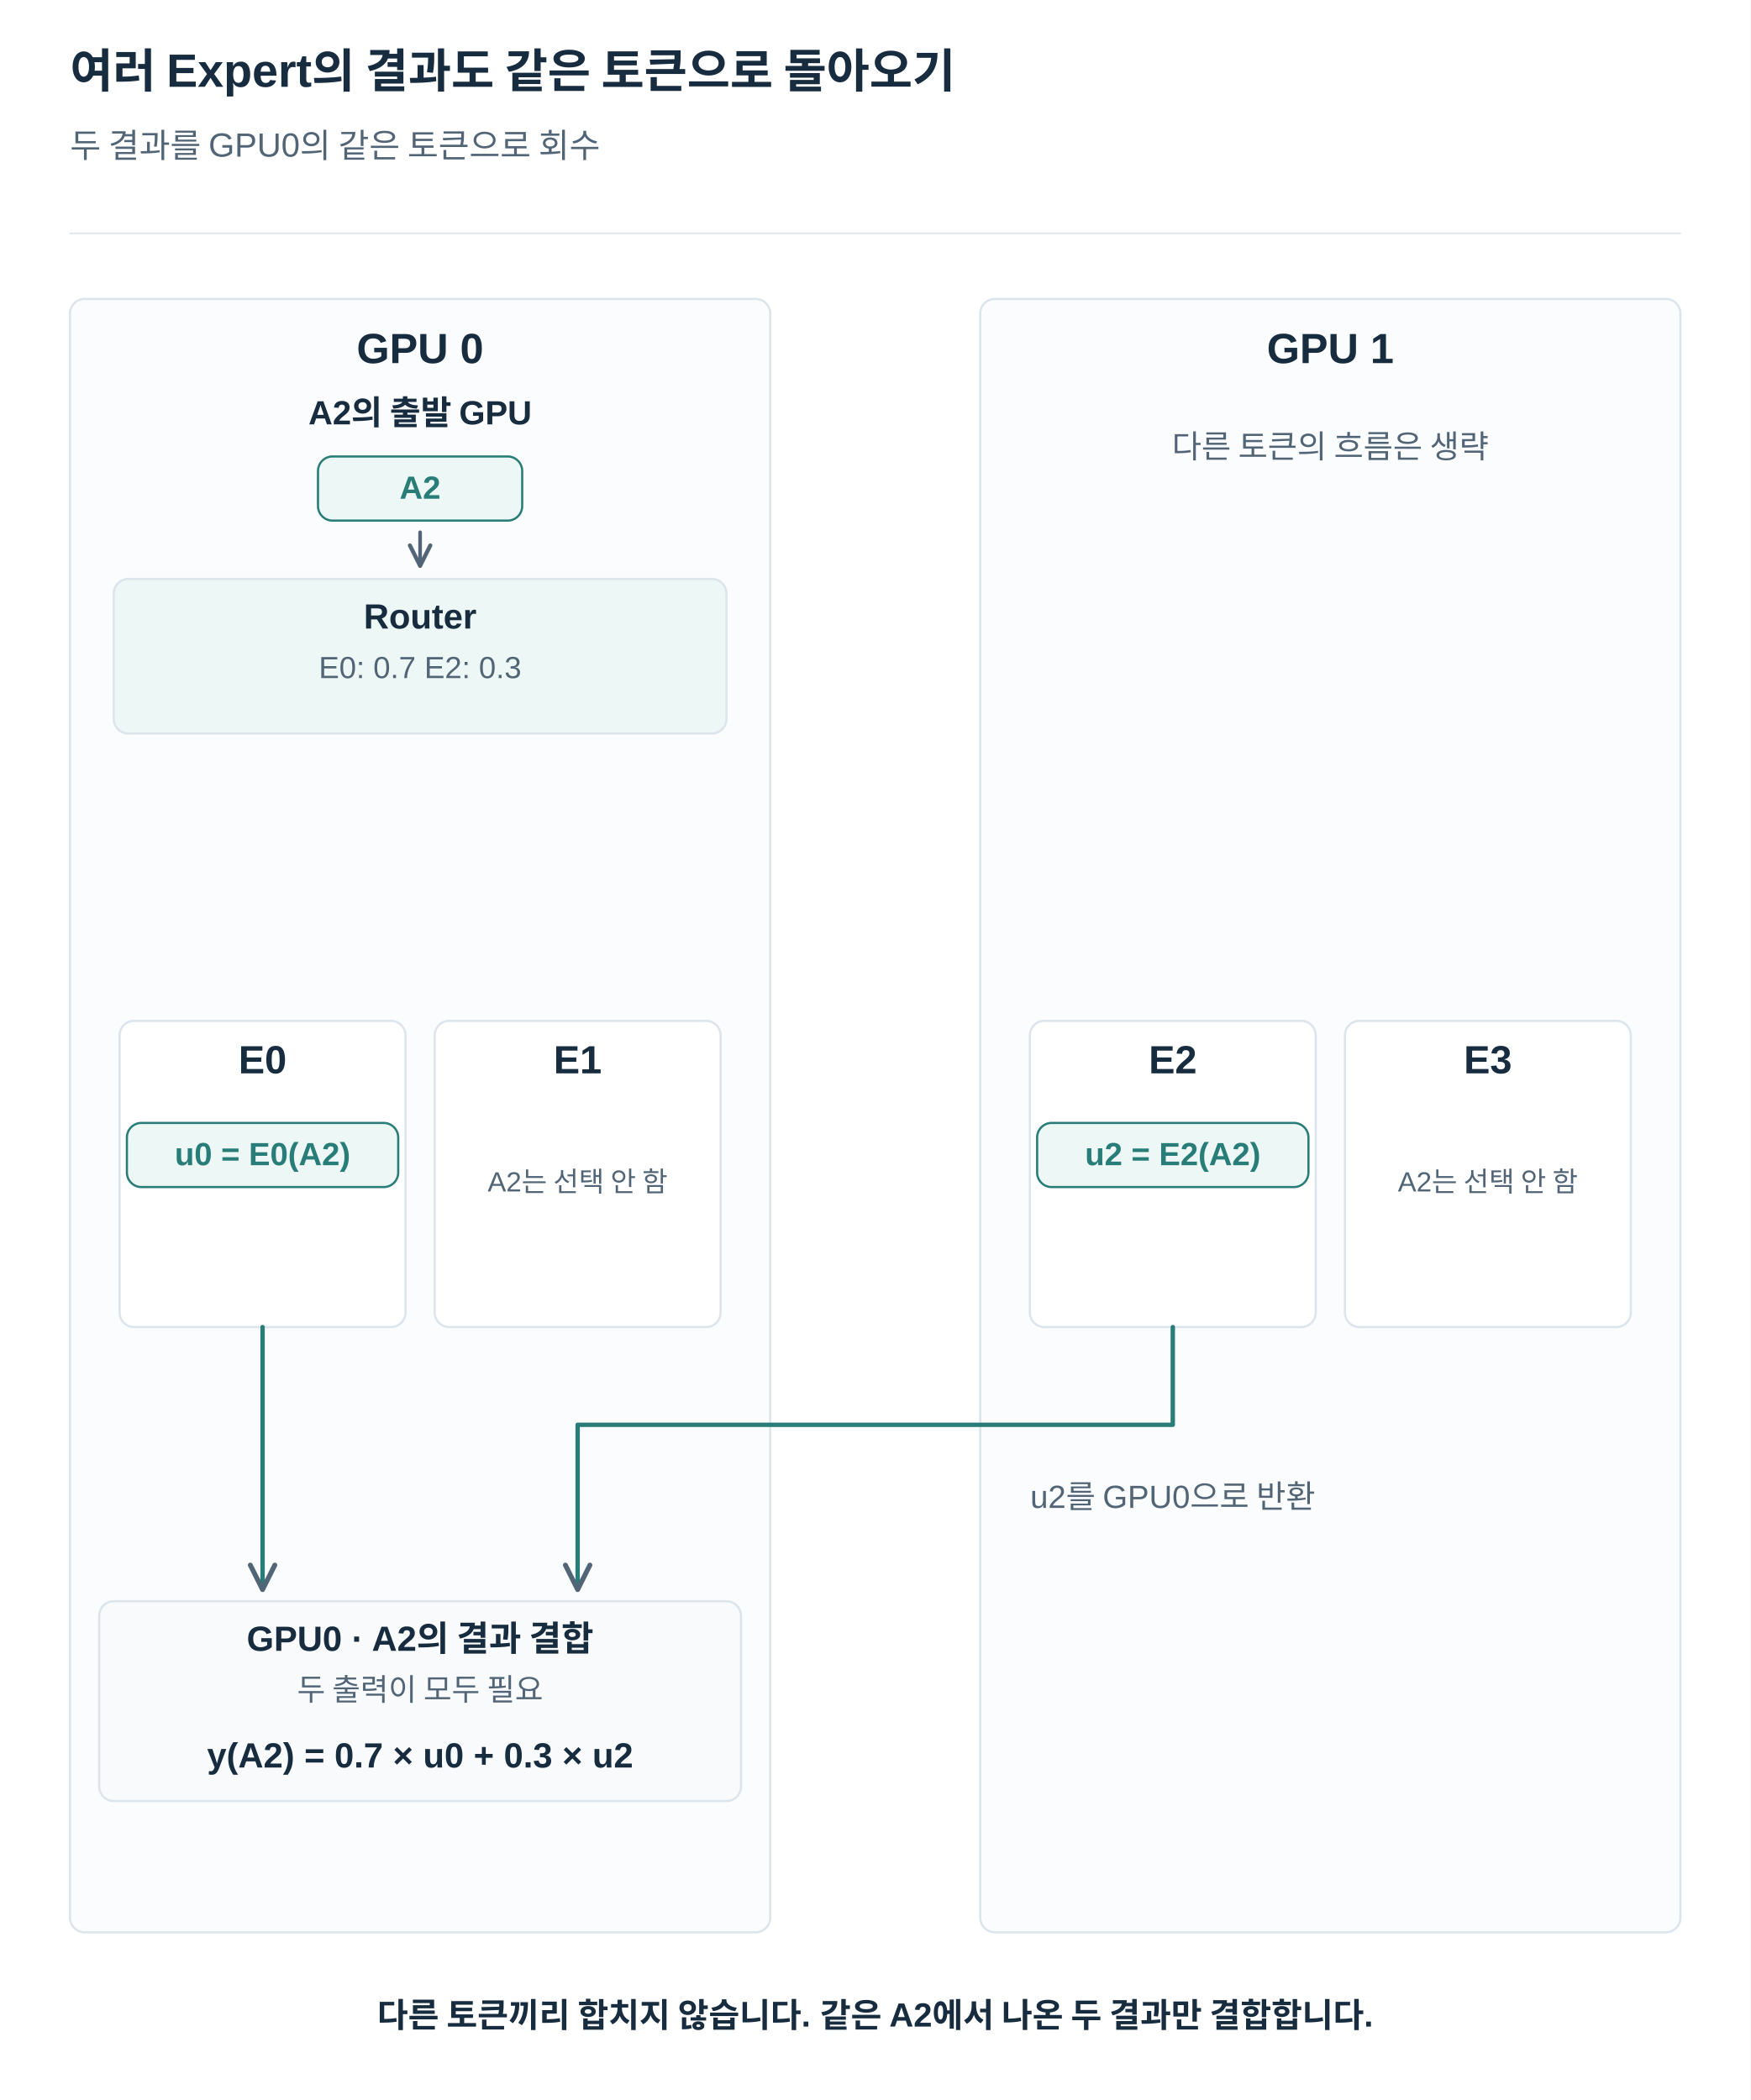
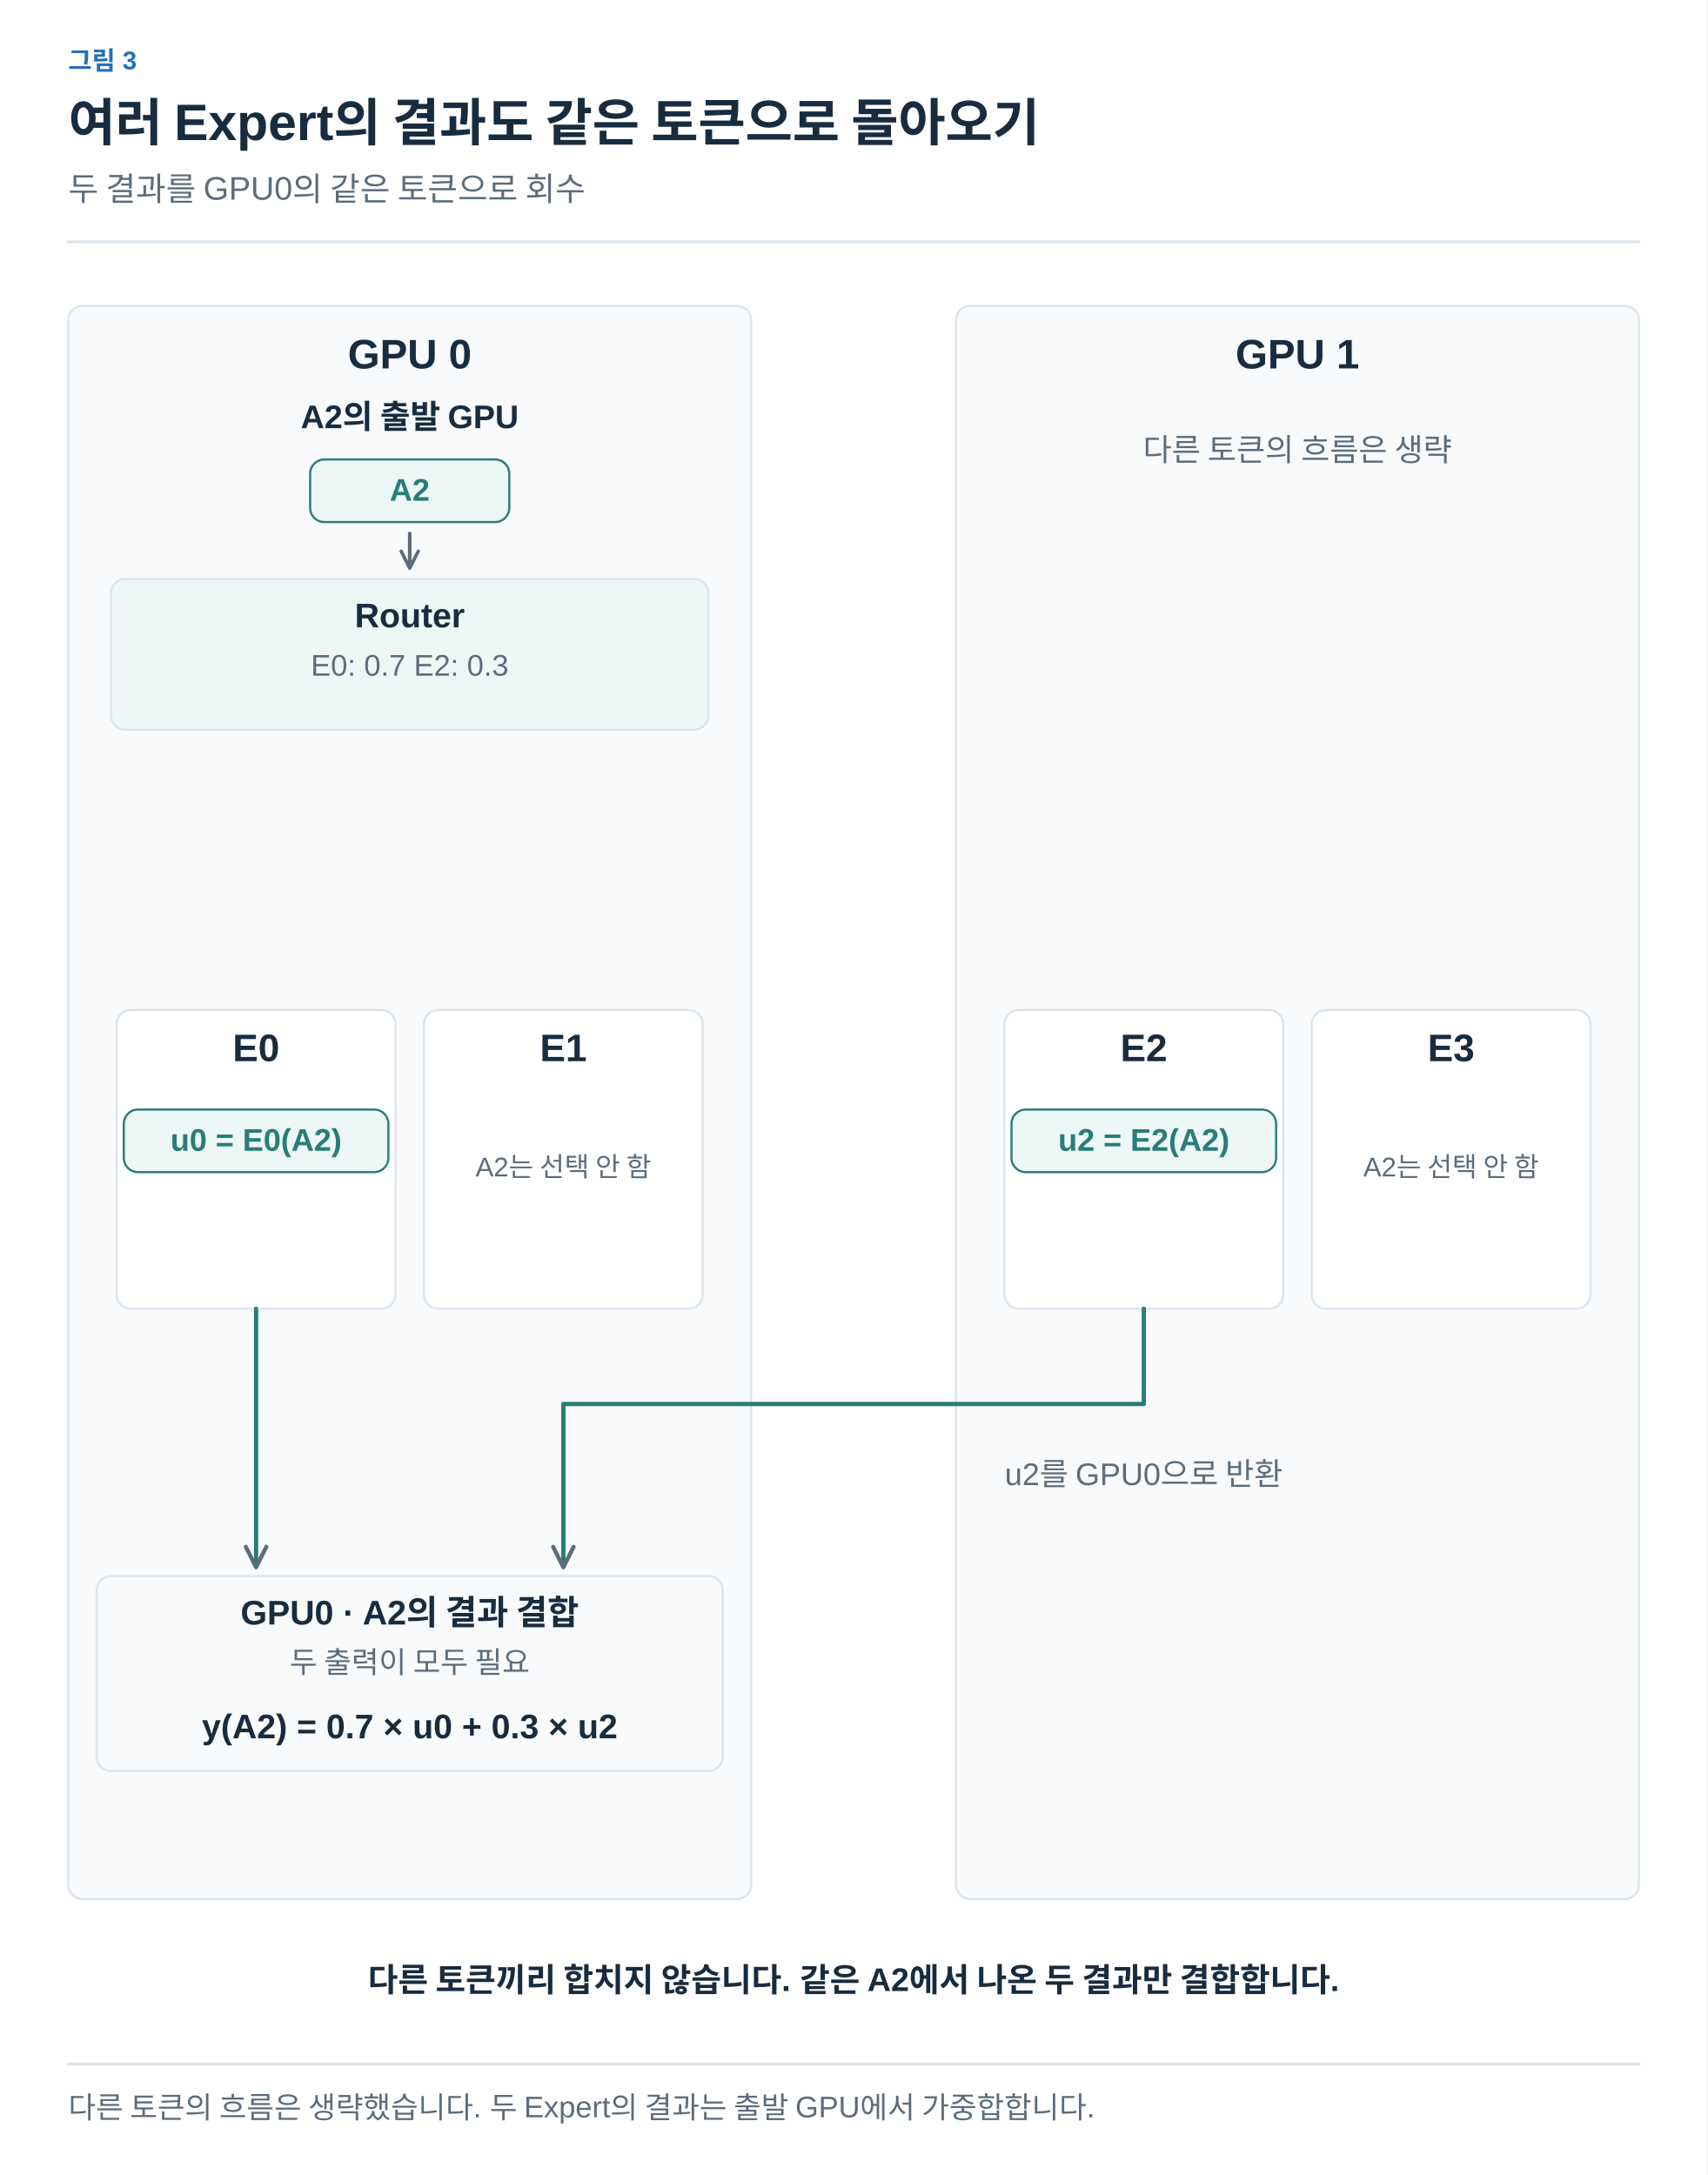
- <svg xmlns="http://www.w3.org/2000/svg" width="1200" height="1440" viewBox="0 0 1200 1440" role="img" aria-labelledby="title desc">
+ <svg xmlns="http://www.w3.org/2000/svg" width="1200" height="1529" viewBox="0 0 1200 1529" role="img" aria-labelledby="title desc">
  <defs>
-     <marker id="arrow" viewBox="0 0 10 10" refX="9" refY="5" markerWidth="7" markerHeight="7" orient="auto">
-       <path d="M1 1 L9 5 L1 9" fill="none" stroke="#526577" stroke-width="1.6" />
+     <marker id="arrow-ink" viewBox="0 0 10 10" refX="8" refY="5" markerWidth="6" markerHeight="6" orient="auto">
+       <path d="M1 1 L9 5 L1 9" fill="none" stroke="#182C40" stroke-width="1.6" />
+     </marker>
+     <marker id="arrow-muted" viewBox="0 0 10 10" refX="8" refY="5" markerWidth="6" markerHeight="6" orient="auto">
+       <path d="M1 1 L9 5 L1 9" fill="none" stroke="#5C6C7C" stroke-width="1.6" />
+     </marker>
+     <marker id="arrow-line" viewBox="0 0 10 10" refX="8" refY="5" markerWidth="6" markerHeight="6" orient="auto">
+       <path d="M1 1 L9 5 L1 9" fill="none" stroke="#DCE4EC" stroke-width="1.6" />
+     </marker>
+     <marker id="arrow-paper" viewBox="0 0 10 10" refX="8" refY="5" markerWidth="6" markerHeight="6" orient="auto">
+       <path d="M1 1 L9 5 L1 9" fill="none" stroke="#FFFFFF" stroke-width="1.6" />
+     </marker>
+     <marker id="arrow-blue" viewBox="0 0 10 10" refX="8" refY="5" markerWidth="6" markerHeight="6" orient="auto">
+       <path d="M1 1 L9 5 L1 9" fill="none" stroke="#2470BB" stroke-width="1.6" />
+     </marker>
+     <marker id="arrow-teal" viewBox="0 0 10 10" refX="8" refY="5" markerWidth="6" markerHeight="6" orient="auto">
+       <path d="M1 1 L9 5 L1 9" fill="none" stroke="#287D78" stroke-width="1.6" />
+     </marker>
+     <marker id="arrow-orange" viewBox="0 0 10 10" refX="8" refY="5" markerWidth="6" markerHeight="6" orient="auto">
+       <path d="M1 1 L9 5 L1 9" fill="none" stroke="#B55B22" stroke-width="1.6" />
+     </marker>
+     <marker id="arrow-purple" viewBox="0 0 10 10" refX="8" refY="5" markerWidth="6" markerHeight="6" orient="auto">
+       <path d="M1 1 L9 5 L1 9" fill="none" stroke="#7954A3" stroke-width="1.6" />
+     </marker>
+     <marker id="arrow-gray" viewBox="0 0 10 10" refX="8" refY="5" markerWidth="6" markerHeight="6" orient="auto">
+       <path d="M1 1 L9 5 L1 9" fill="none" stroke="#657789" stroke-width="1.6" />
+     </marker>
+     <marker id="arrow-red" viewBox="0 0 10 10" refX="8" refY="5" markerWidth="6" markerHeight="6" orient="auto">
+       <path d="M1 1 L9 5 L1 9" fill="none" stroke="#B34242" stroke-width="1.6" />
+     </marker>
+     <marker id="arrow-indigo" viewBox="0 0 10 10" refX="8" refY="5" markerWidth="6" markerHeight="6" orient="auto">
+       <path d="M1 1 L9 5 L1 9" fill="none" stroke="#4C60A8" stroke-width="1.6" />
+     </marker>
+     <marker id="arrow-slate" viewBox="0 0 10 10" refX="8" refY="5" markerWidth="6" markerHeight="6" orient="auto">
+       <path d="M1 1 L9 5 L1 9" fill="none" stroke="#8191A0" stroke-width="1.6" />
+     </marker>
+     <marker id="arrow-surface" viewBox="0 0 10 10" refX="8" refY="5" markerWidth="6" markerHeight="6" orient="auto">
+       <path d="M1 1 L9 5 L1 9" fill="none" stroke="#F8FAFC" stroke-width="1.6" />
    </marker>
  </defs>
-   <style>text{font-family:Arial,"Apple SD Gothic Neo","Noto Sans KR",sans-serif}path{stroke-linecap:round;stroke-linejoin:round}</style>
-   <rect width="1200" height="1440" fill="white" />
-   <text x="48" y="60.0" fill="#182C40" font-size="32" font-weight="700" text-anchor="start">여러 Expert의 결과도 같은 토큰으로 돌아오기</text>
-   <text x="48" y="108.0" fill="#526577" font-size="23" font-weight="400" text-anchor="start">두 결과를 GPU0의 같은 토큰으로 회수</text>
-   <path d="M48,160 H1152" stroke="#DCE4EC" />
-   <rect x="48" y="205" width="480" height="1120" rx="10" fill="#fbfcfd" stroke="#DCE4EC" stroke-width="1.5" />
-   <text x="288" y="249.0" fill="#182C40" font-size="29" font-weight="700" text-anchor="middle">GPU 0</text>
-   <rect x="672" y="205" width="480" height="1120" rx="10" fill="#fbfcfd" stroke="#DCE4EC" stroke-width="1.5" />
-   <text x="912" y="249.0" fill="#182C40" font-size="29" font-weight="700" text-anchor="middle">GPU 1</text>
-   <text x="288" y="291.0" fill="#182C40" font-size="23" font-weight="700" text-anchor="middle">A2의 출발 GPU</text>
-   <rect x="218.0" y="313" width="140" height="44" rx="10" fill="#EDF7F5" stroke="#287D78" stroke-width="1.5" />
-   <text x="288" y="342.0" fill="#287D78" font-size="22" font-weight="700" text-anchor="middle">A2</text>
-   <text x="912" y="314.0" fill="#526577" font-size="22" font-weight="400" text-anchor="middle">다른 토큰의 흐름은 생략</text>
-   <path d="M288,365 L288,388" stroke="#526577" stroke-width="2.5" fill="none" marker-end="url(#arrow)" />
-   <rect x="78.0" y="397" width="420" height="106" rx="10" fill="#edf7f5" stroke="#DCE4EC" stroke-width="1.5" />
-   <text x="288" y="431.0" fill="#182C40" font-size="24" font-weight="700" text-anchor="middle">Router</text>
-   <text x="288" y="465.0" fill="#526577" font-size="21" font-weight="400" text-anchor="middle">E0: 0.7     E2: 0.3</text>
-   <rect x="82" y="700" width="196" height="210" rx="10" fill="white" stroke="#DCE4EC" stroke-width="1.5" />
-   <text x="180" y="736.0" fill="#182C40" font-size="27" font-weight="700" text-anchor="middle">E0</text>
-   <rect x="298" y="700" width="196" height="210" rx="10" fill="white" stroke="#DCE4EC" stroke-width="1.5" />
-   <text x="396" y="736.0" fill="#182C40" font-size="27" font-weight="700" text-anchor="middle">E1</text>
-   <rect x="706" y="700" width="196" height="210" rx="10" fill="white" stroke="#DCE4EC" stroke-width="1.5" />
-   <text x="804" y="736.0" fill="#182C40" font-size="27" font-weight="700" text-anchor="middle">E2</text>
-   <rect x="922" y="700" width="196" height="210" rx="10" fill="white" stroke="#DCE4EC" stroke-width="1.5" />
-   <text x="1020" y="736.0" fill="#182C40" font-size="27" font-weight="700" text-anchor="middle">E3</text>
-   <text x="396" y="817.0" fill="#526577" font-size="19" font-weight="400" text-anchor="middle">A2는 선택 안 함</text>
-   <text x="1020" y="817.0" fill="#526577" font-size="19" font-weight="400" text-anchor="middle">A2는 선택 안 함</text>
-   <rect x="87.0" y="770" width="186" height="44" rx="10" fill="#EDF7F5" stroke="#287D78" stroke-width="1.5" />
-   <text x="180" y="799.0" fill="#287D78" font-size="22" font-weight="700" text-anchor="middle">u0 = E0(A2)</text>
-   <rect x="711.0" y="770" width="186" height="44" rx="10" fill="#EDF7F5" stroke="#287D78" stroke-width="1.5" />
-   <text x="804" y="799.0" fill="#287D78" font-size="22" font-weight="700" text-anchor="middle">u2 = E2(A2)</text>
-   <path d="M180,910 L180,1090" fill="none" stroke="#287D78" stroke-width="3" marker-end="url(#arrow)" />
-   <path d="M804,910 L804,977 L396,977 L396,1090" fill="none" stroke="#287D78" stroke-width="3" marker-end="url(#arrow)" />
-   <text x="804" y="1034.0" fill="#526577" font-size="22" font-weight="400" text-anchor="middle">u2를 GPU0으로 반환</text>
-   <rect x="68.0" y="1098" width="440" height="137" rx="10" fill="#f8fafc" stroke="#DCE4EC" stroke-width="1.5" />
-   <text x="288" y="1132.0" fill="#182C40" font-size="24" font-weight="700" text-anchor="middle">GPU0 · A2의 결과 결합</text>
-   <text x="288" y="1166.0" fill="#526577" font-size="21" font-weight="400" text-anchor="middle">두 출력이 모두 필요</text>
-   <text x="288" y="1212.0" fill="#182C40" font-size="24" font-weight="700" text-anchor="middle">y(A2) = 0.7 × u0 + 0.3 × u2</text>
-   <text x="600" y="1390.0" fill="#182C40" font-size="23" font-weight="700" text-anchor="middle">다른 토큰끼리 합치지 않습니다. 같은 A2에서 나온 두 결과만 결합합니다.</text>
+   <style>text{font-family:Arial,"Apple SD Gothic Neo","Noto Sans KR",sans-serif}text[font-family]{font-family:Menlo,Consolas,monospace}path{stroke-linecap:round;stroke-linejoin:round}</style>
+   <rect width="100%" height="100%" fill="white" />
+   <text x="48" y="49" fill="#2470BB" font-size="18" font-weight="600" text-anchor="start" data-max-width="1104">그림 3</text>
+   <text x="48" y="99" fill="#182C40" font-size="36" font-weight="700" text-anchor="start" data-max-width="1104">여러 Expert의 결과도 같은 토큰으로 돌아오기</text>
+   <text x="48" y="141" fill="#5C6C7C" font-size="23" font-weight="400" text-anchor="start" data-max-width="1104">두 결과를 GPU0의 같은 토큰으로 회수</text>
+   <path d="M48,170 H1152" stroke="#DCE4EC" stroke-width="2" />
+   <g transform="translate(48 206) scale(1)" data-panel="1">
+     <g transform="translate(-48 -196)">
+       <rect x="48" y="205" width="480" height="1120" rx="10" fill="#F8FAFC" stroke="#DCE4EC" stroke-width="1.5" />
+       <text x="288" y="249" fill="#182C40" font-size="29" font-weight="700" text-anchor="middle">GPU 0</text>
+       <rect x="672" y="205" width="480" height="1120" rx="10" fill="#F8FAFC" stroke="#DCE4EC" stroke-width="1.5" />
+       <text x="912" y="249" fill="#182C40" font-size="29" font-weight="700" text-anchor="middle">GPU 1</text>
+       <text x="288" y="291" fill="#182C40" font-size="23" font-weight="700" text-anchor="middle">A2의 출발 GPU</text>
+       <rect x="218" y="313" width="140" height="44" rx="10" fill="#EDF7F5" stroke="#287D78" stroke-width="1.5" />
+       <text x="288" y="342" fill="#287D78" font-size="22" font-weight="700" text-anchor="middle">A2</text>
+       <text x="912" y="314" fill="#5C6C7C" font-size="22" font-weight="400" text-anchor="middle">다른 토큰의 흐름은 생략</text>
+       <path d="M288,365 L288,388" stroke="#5C6C7C" stroke-width="2.5" fill="none" marker-end="url(#arrow-muted)" />
+       <rect x="78" y="397" width="420" height="106" rx="10" fill="#EDF7F5" stroke="#DCE4EC" stroke-width="1.5" />
+       <text x="288" y="431" fill="#182C40" font-size="24" font-weight="700" text-anchor="middle">Router</text>
+       <text x="288" y="465" fill="#5C6C7C" font-size="21" font-weight="400" text-anchor="middle">E0: 0.7     E2: 0.3</text>
+       <rect x="82" y="700" width="196" height="210" rx="10" fill="white" stroke="#DCE4EC" stroke-width="1.5" />
+       <text x="180" y="736" fill="#182C40" font-size="27" font-weight="700" text-anchor="middle">E0</text>
+       <rect x="298" y="700" width="196" height="210" rx="10" fill="white" stroke="#DCE4EC" stroke-width="1.5" />
+       <text x="396" y="736" fill="#182C40" font-size="27" font-weight="700" text-anchor="middle">E1</text>
+       <rect x="706" y="700" width="196" height="210" rx="10" fill="white" stroke="#DCE4EC" stroke-width="1.5" />
+       <text x="804" y="736" fill="#182C40" font-size="27" font-weight="700" text-anchor="middle">E2</text>
+       <rect x="922" y="700" width="196" height="210" rx="10" fill="white" stroke="#DCE4EC" stroke-width="1.5" />
+       <text x="1020" y="736" fill="#182C40" font-size="27" font-weight="700" text-anchor="middle">E3</text>
+       <text x="396" y="817" fill="#5C6C7C" font-size="19" font-weight="400" text-anchor="middle">A2는 선택 안 함</text>
+       <text x="1020" y="817" fill="#5C6C7C" font-size="19" font-weight="400" text-anchor="middle">A2는 선택 안 함</text>
+       <rect x="87" y="770" width="186" height="44" rx="10" fill="#EDF7F5" stroke="#287D78" stroke-width="1.5" />
+       <text x="180" y="799" fill="#287D78" font-size="22" font-weight="700" text-anchor="middle">u0 = E0(A2)</text>
+       <rect x="711" y="770" width="186" height="44" rx="10" fill="#EDF7F5" stroke="#287D78" stroke-width="1.5" />
+       <text x="804" y="799" fill="#287D78" font-size="22" font-weight="700" text-anchor="middle">u2 = E2(A2)</text>
+       <path d="M180,910 L180,1090" fill="none" stroke="#287D78" stroke-width="3" marker-end="url(#arrow-muted)" />
+       <path d="M804,910 L804,977 L396,977 L396,1090" fill="none" stroke="#287D78" stroke-width="3" marker-end="url(#arrow-muted)" />
+       <text x="804" y="1034" fill="#5C6C7C" font-size="22" font-weight="400" text-anchor="middle">u2를 GPU0으로 반환</text>
+       <rect x="68" y="1098" width="440" height="137" rx="10" fill="#F8FAFC" stroke="#DCE4EC" stroke-width="1.5" />
+       <text x="288" y="1132" fill="#182C40" font-size="24" font-weight="700" text-anchor="middle">GPU0 · A2의 결과 결합</text>
+       <text x="288" y="1166" fill="#5C6C7C" font-size="21" font-weight="400" text-anchor="middle">두 출력이 모두 필요</text>
+       <text x="288" y="1212" fill="#182C40" font-size="24" font-weight="700" text-anchor="middle">y(A2) = 0.7 × u0 + 0.3 × u2</text>
+       <text x="600" y="1390" fill="#182C40" font-size="23" font-weight="700" text-anchor="middle">다른 토큰끼리 합치지 않습니다. 같은 A2에서 나온 두 결과만 결합합니다.</text>
+     </g>
+   </g>
+   <path d="M48,1451 H1152" stroke="#DCE4EC" stroke-width="2" />
+   <text x="48" y="1489" fill="#5C6C7C" font-size="21" font-weight="400" text-anchor="start" data-max-width="1104">다른 토큰의 흐름은 생략했습니다. 두 Expert의 결과는 출발 GPU에서 가중합합니다.</text>
</svg>
